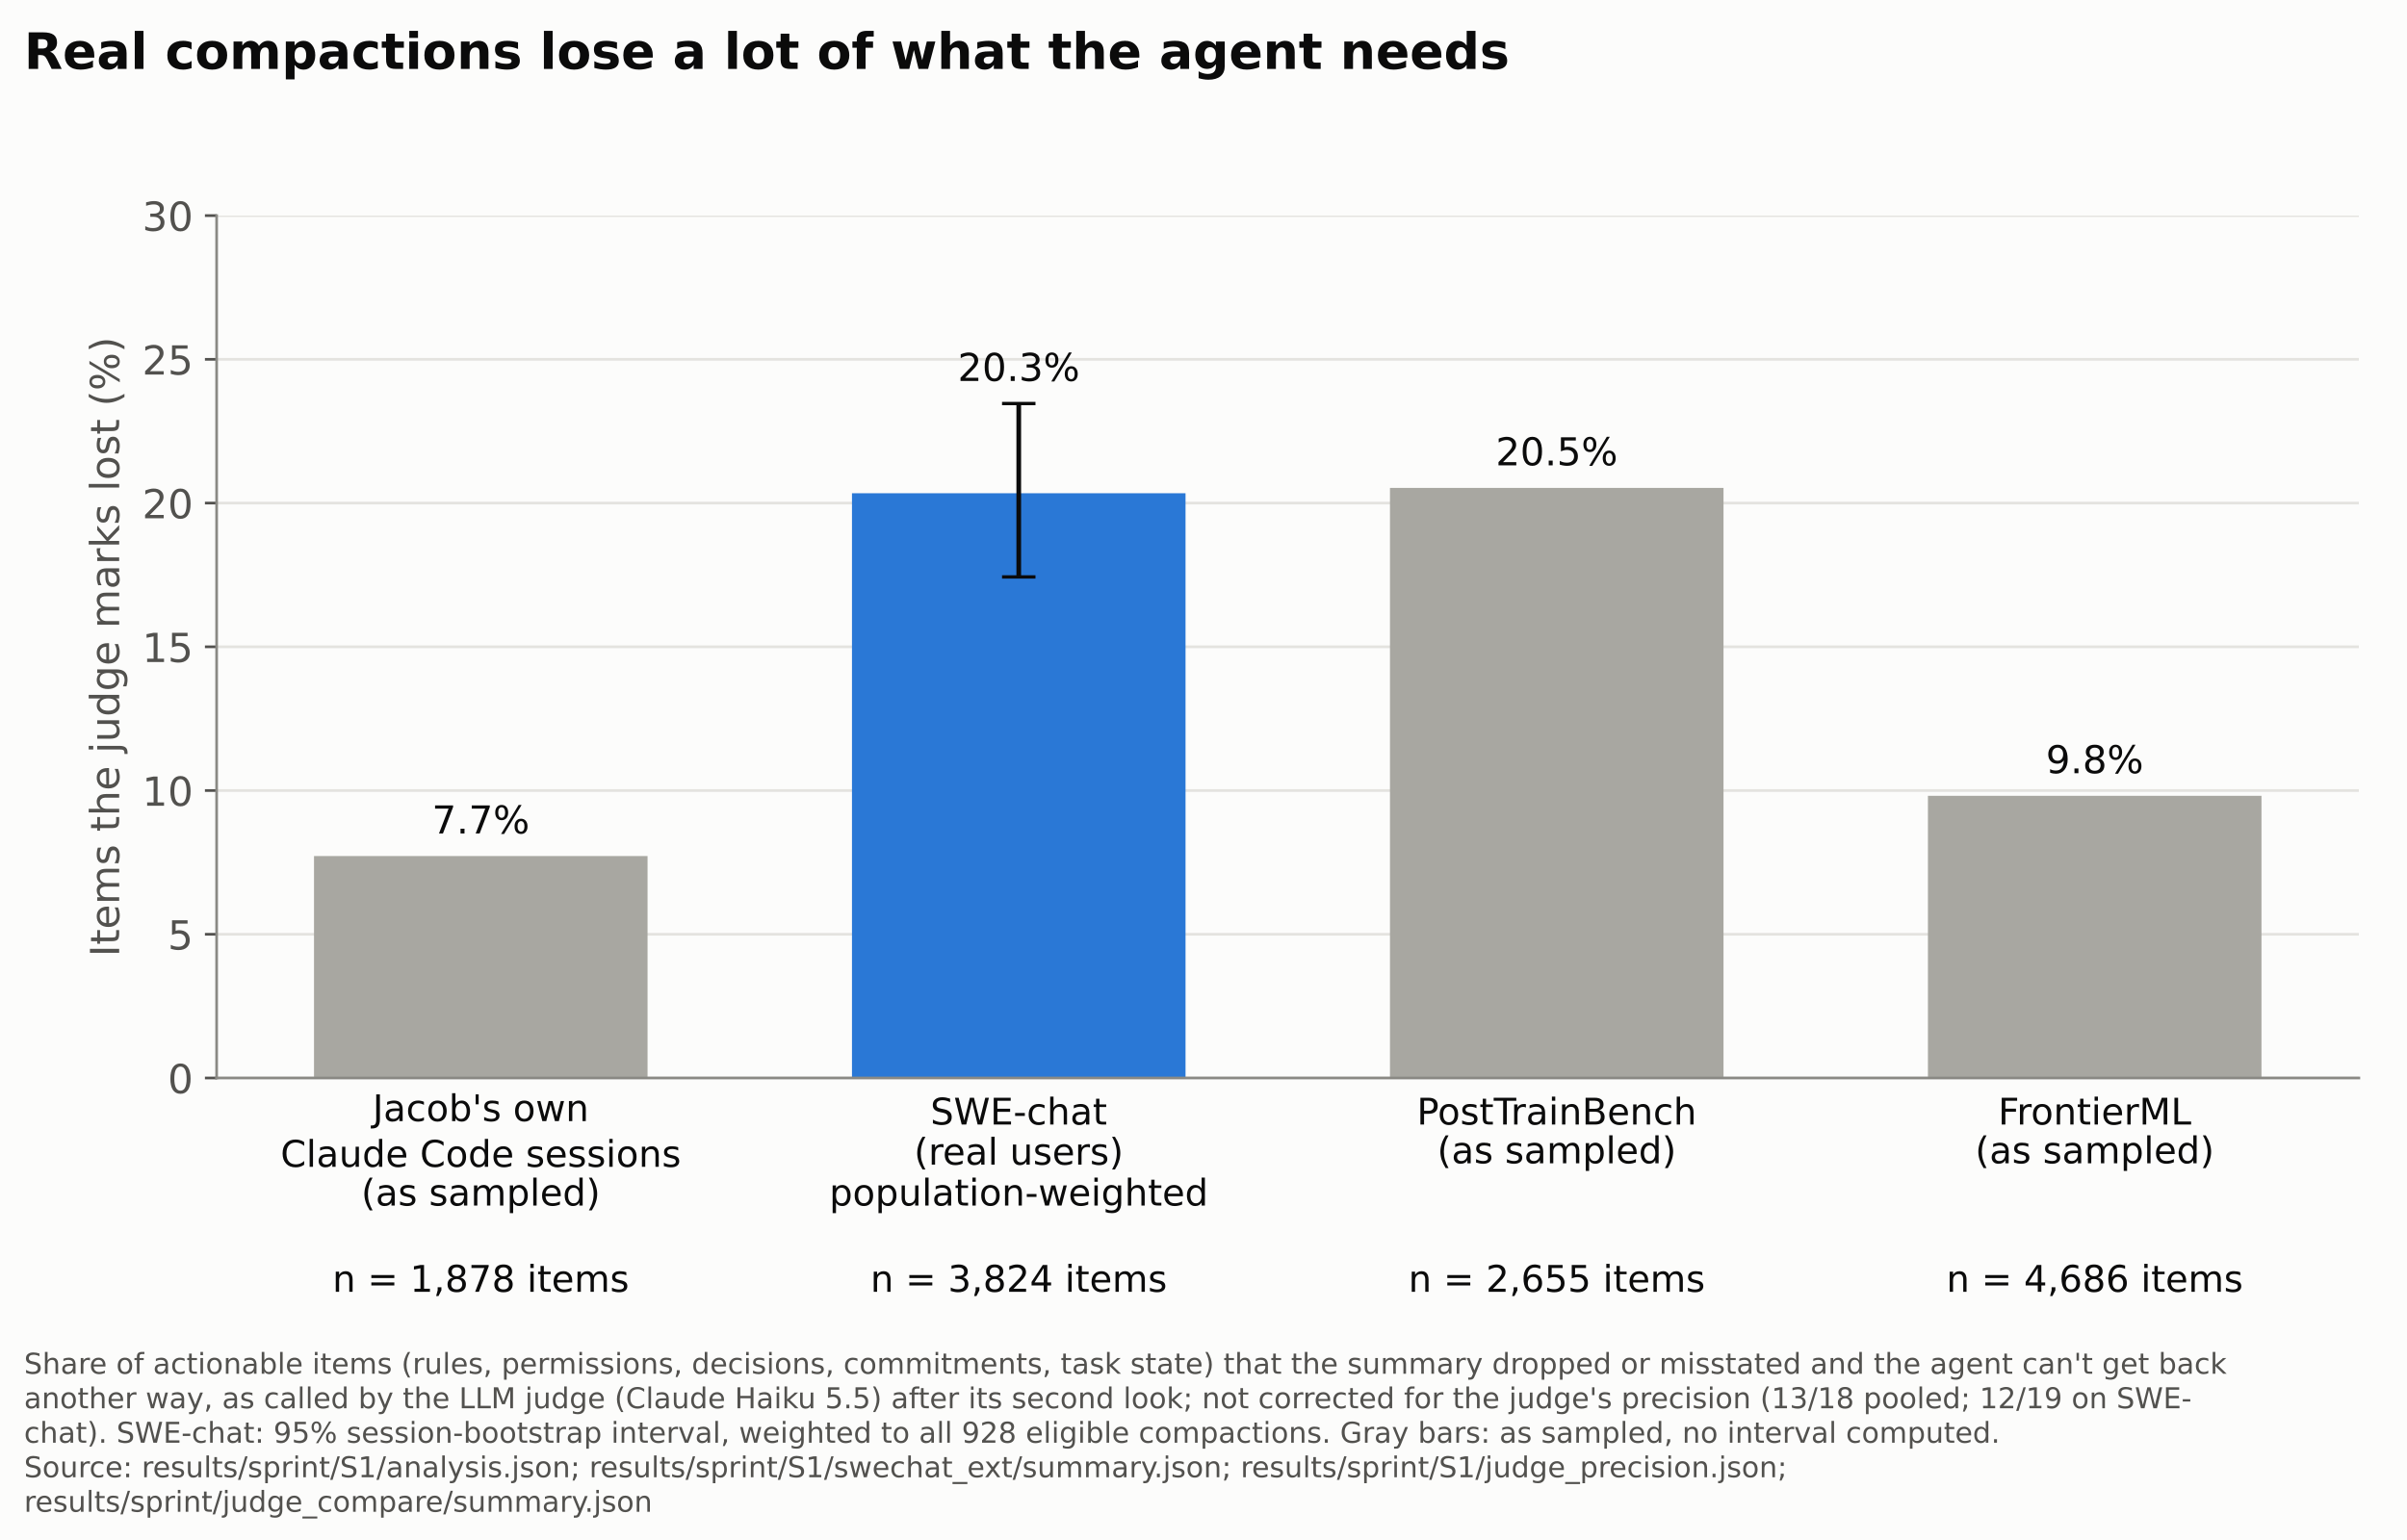
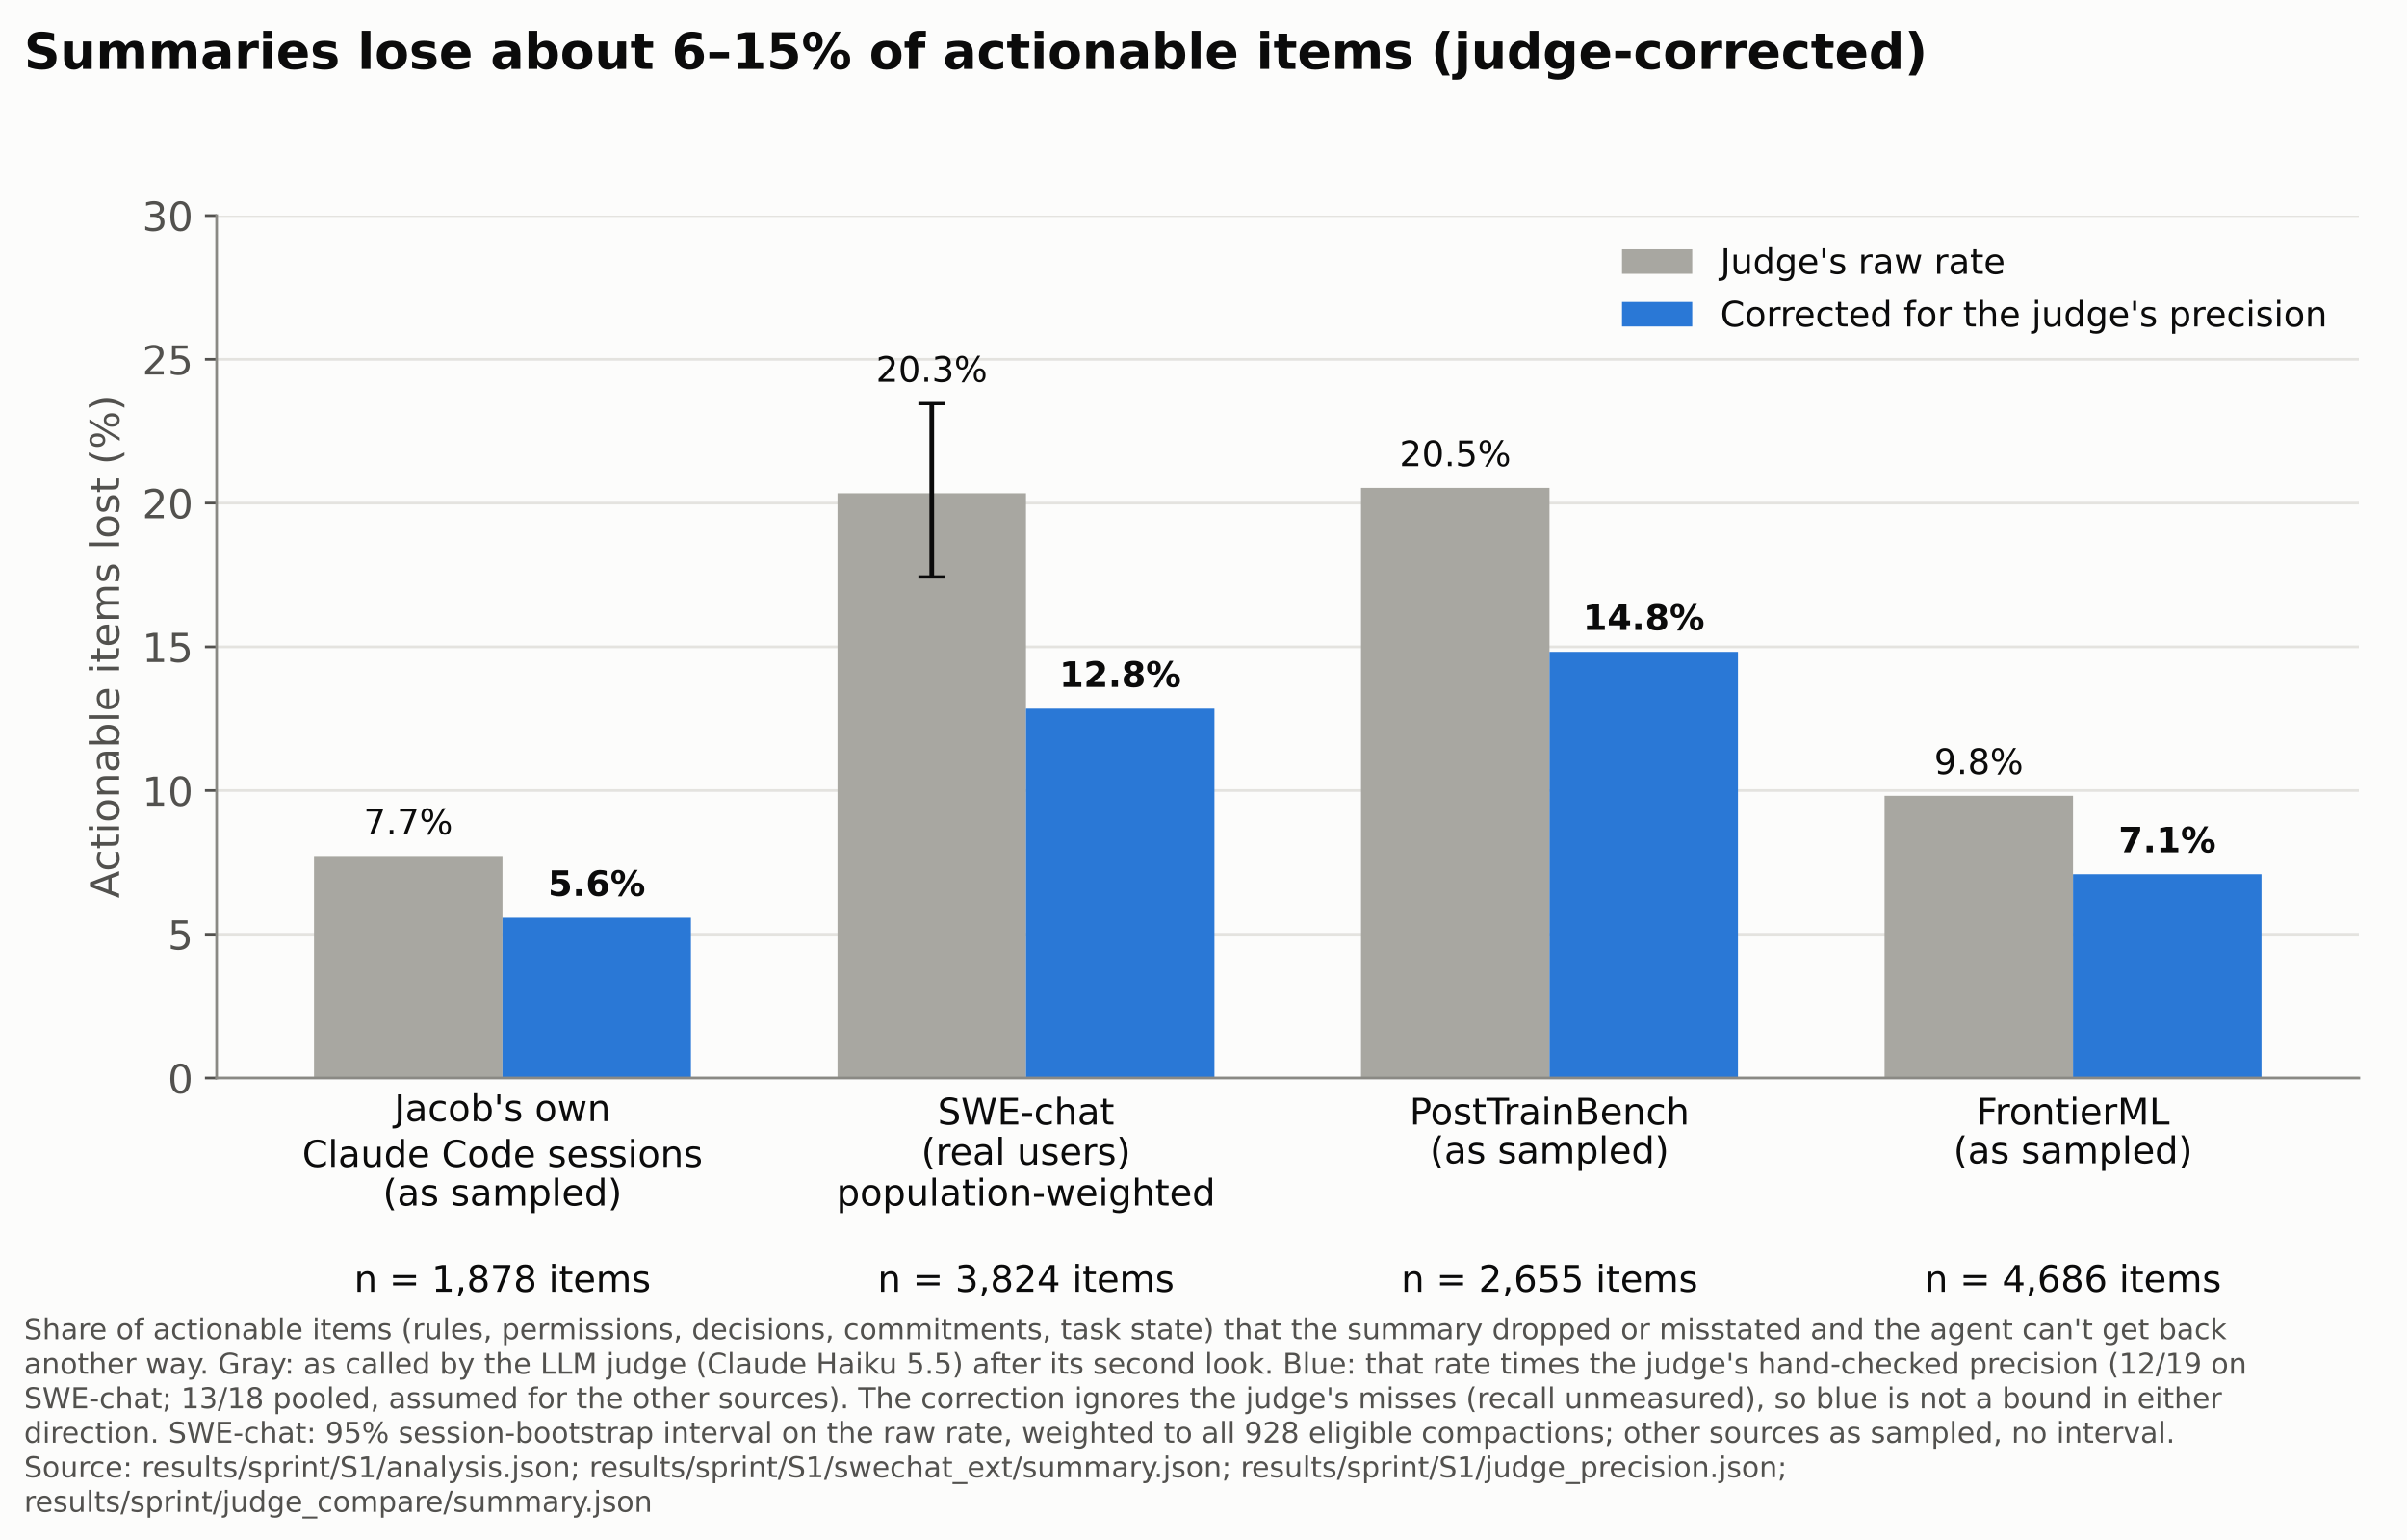
<svg xmlns="http://www.w3.org/2000/svg" xmlns:xlink="http://www.w3.org/1999/xlink" width="720pt" height="460.8pt" viewBox="0 0 720 460.8" version="1.1">
  <defs>
    <style type="text/css">*{stroke-linejoin: round; stroke-linecap: butt}</style>
  </defs>
  <g id="figure_1">
    <g id="patch_1">
      <path d="M 0 460.8  L 720 460.8  L 720 0  L 0 0  z " style="fill: #fcfcfb" />
    </g>
    <g id="axes_1">
      <g id="patch_2">
        <path d="M 64.8 322.56  L 705.6 322.56  L 705.6 64.512  L 64.8 64.512  z " style="fill: #fcfcfb" />
      </g>
      <g id="matplotlib.axis_1">
        <g id="xtick_1">
          <g id="line2d_1" />
          <g id="text_1">
-             <text style="font-size: 11px; font-family: 'DejaVu Sans', 'Bitstream Vera Sans', 'Computer Modern Sans Serif', 'Lucida Grande', 'Verdana', 'Geneva', 'Lucid', 'Arial', 'Helvetica', 'Avant Garde', sans-serif; fill: #0b0b0b" transform="translate(111.466 335.4633)">Jacob's own</text>
-             <text style="font-size: 11px; font-family: 'DejaVu Sans', 'Bitstream Vera Sans', 'Computer Modern Sans Serif', 'Lucida Grande', 'Verdana', 'Geneva', 'Lucid', 'Arial', 'Helvetica', 'Avant Garde', sans-serif; fill: #0b0b0b" transform="translate(83.91189 349.1359)">Claude Code sessions</text>
-             <text style="font-size: 11px; font-family: 'DejaVu Sans', 'Bitstream Vera Sans', 'Computer Modern Sans Serif', 'Lucida Grande', 'Verdana', 'Geneva', 'Lucid', 'Arial', 'Helvetica', 'Avant Garde', sans-serif; fill: #0b0b0b" transform="translate(108.05 360.7203)">(as sampled)</text>
-             <text style="font-size: 11px; font-family: 'DejaVu Sans', 'Bitstream Vera Sans', 'Computer Modern Sans Serif', 'Lucida Grande', 'Verdana', 'Geneva', 'Lucid', 'Arial', 'Helvetica', 'Avant Garde', sans-serif; fill: #0b0b0b" transform="translate(143.8138 370.335)" />
-             <text style="font-size: 11px; font-family: 'DejaVu Sans', 'Bitstream Vera Sans', 'Computer Modern Sans Serif', 'Lucida Grande', 'Verdana', 'Geneva', 'Lucid', 'Arial', 'Helvetica', 'Avant Garde', sans-serif; fill: #0b0b0b" transform="translate(99.43907 386.5248)">n = 1,878 items</text>
+             <text style="font-size: 11px; font-family: 'DejaVu Sans', 'Bitstream Vera Sans', 'Computer Modern Sans Serif', 'Lucida Grande', 'Verdana', 'Geneva', 'Lucid', 'Arial', 'Helvetica', 'Avant Garde', sans-serif; fill: #0b0b0b" transform="translate(117.9549 335.4633)">Jacob's own</text>
+             <text style="font-size: 11px; font-family: 'DejaVu Sans', 'Bitstream Vera Sans', 'Computer Modern Sans Serif', 'Lucida Grande', 'Verdana', 'Geneva', 'Lucid', 'Arial', 'Helvetica', 'Avant Garde', sans-serif; fill: #0b0b0b" transform="translate(90.40076 349.1359)">Claude Code sessions</text>
+             <text style="font-size: 11px; font-family: 'DejaVu Sans', 'Bitstream Vera Sans', 'Computer Modern Sans Serif', 'Lucida Grande', 'Verdana', 'Geneva', 'Lucid', 'Arial', 'Helvetica', 'Avant Garde', sans-serif; fill: #0b0b0b" transform="translate(114.5389 360.7203)">(as sampled)</text>
+             <text style="font-size: 11px; font-family: 'DejaVu Sans', 'Bitstream Vera Sans', 'Computer Modern Sans Serif', 'Lucida Grande', 'Verdana', 'Geneva', 'Lucid', 'Arial', 'Helvetica', 'Avant Garde', sans-serif; fill: #0b0b0b" transform="translate(150.3026 370.335)" />
+             <text style="font-size: 11px; font-family: 'DejaVu Sans', 'Bitstream Vera Sans', 'Computer Modern Sans Serif', 'Lucida Grande', 'Verdana', 'Geneva', 'Lucid', 'Arial', 'Helvetica', 'Avant Garde', sans-serif; fill: #0b0b0b" transform="translate(105.928 386.5248)">n = 1,878 items</text>
          </g>
        </g>
        <g id="xtick_2">
          <g id="line2d_2" />
          <g id="text_2">
-             <text style="font-size: 11px; font-family: 'DejaVu Sans', 'Bitstream Vera Sans', 'Computer Modern Sans Serif', 'Lucida Grande', 'Verdana', 'Geneva', 'Lucid', 'Arial', 'Helvetica', 'Avant Garde', sans-serif; fill: #0b0b0b" transform="translate(278.3121 336.4859)">SWE-chat</text>
-             <text style="font-size: 11px; font-family: 'DejaVu Sans', 'Bitstream Vera Sans', 'Computer Modern Sans Serif', 'Lucida Grande', 'Verdana', 'Geneva', 'Lucid', 'Arial', 'Helvetica', 'Avant Garde', sans-serif; fill: #0b0b0b" transform="translate(273.4146 348.4888)">(real users)</text>
-             <text style="font-size: 11px; font-family: 'DejaVu Sans', 'Bitstream Vera Sans', 'Computer Modern Sans Serif', 'Lucida Grande', 'Verdana', 'Geneva', 'Lucid', 'Arial', 'Helvetica', 'Avant Garde', sans-serif; fill: #0b0b0b" transform="translate(248.0664 360.7203)">population-weighted</text>
-             <text style="font-size: 11px; font-family: 'DejaVu Sans', 'Bitstream Vera Sans', 'Computer Modern Sans Serif', 'Lucida Grande', 'Verdana', 'Geneva', 'Lucid', 'Arial', 'Helvetica', 'Avant Garde', sans-serif; fill: #0b0b0b" transform="translate(304.7379 370.335)" />
-             <text style="font-size: 11px; font-family: 'DejaVu Sans', 'Bitstream Vera Sans', 'Computer Modern Sans Serif', 'Lucida Grande', 'Verdana', 'Geneva', 'Lucid', 'Arial', 'Helvetica', 'Avant Garde', sans-serif; fill: #0b0b0b" transform="translate(260.3632 386.5248)">n = 3,824 items</text>
+             <text style="font-size: 11px; font-family: 'DejaVu Sans', 'Bitstream Vera Sans', 'Computer Modern Sans Serif', 'Lucida Grande', 'Verdana', 'Geneva', 'Lucid', 'Arial', 'Helvetica', 'Avant Garde', sans-serif; fill: #0b0b0b" transform="translate(280.4751 336.4859)">SWE-chat</text>
+             <text style="font-size: 11px; font-family: 'DejaVu Sans', 'Bitstream Vera Sans', 'Computer Modern Sans Serif', 'Lucida Grande', 'Verdana', 'Geneva', 'Lucid', 'Arial', 'Helvetica', 'Avant Garde', sans-serif; fill: #0b0b0b" transform="translate(275.5775 348.4888)">(real users)</text>
+             <text style="font-size: 11px; font-family: 'DejaVu Sans', 'Bitstream Vera Sans', 'Computer Modern Sans Serif', 'Lucida Grande', 'Verdana', 'Geneva', 'Lucid', 'Arial', 'Helvetica', 'Avant Garde', sans-serif; fill: #0b0b0b" transform="translate(250.2294 360.7203)">population-weighted</text>
+             <text style="font-size: 11px; font-family: 'DejaVu Sans', 'Bitstream Vera Sans', 'Computer Modern Sans Serif', 'Lucida Grande', 'Verdana', 'Geneva', 'Lucid', 'Arial', 'Helvetica', 'Avant Garde', sans-serif; fill: #0b0b0b" transform="translate(306.9009 370.335)" />
+             <text style="font-size: 11px; font-family: 'DejaVu Sans', 'Bitstream Vera Sans', 'Computer Modern Sans Serif', 'Lucida Grande', 'Verdana', 'Geneva', 'Lucid', 'Arial', 'Helvetica', 'Avant Garde', sans-serif; fill: #0b0b0b" transform="translate(262.5262 386.5248)">n = 3,824 items</text>
          </g>
        </g>
        <g id="xtick_3">
          <g id="line2d_3" />
          <g id="text_3">
-             <text style="font-size: 11px; font-family: 'DejaVu Sans', 'Bitstream Vera Sans', 'Computer Modern Sans Serif', 'Lucida Grande', 'Verdana', 'Geneva', 'Lucid', 'Arial', 'Helvetica', 'Avant Garde', sans-serif; fill: #0b0b0b" transform="translate(423.8062 336.4859)">PostTrainBench</text>
-             <text style="font-size: 11px; font-family: 'DejaVu Sans', 'Bitstream Vera Sans', 'Computer Modern Sans Serif', 'Lucida Grande', 'Verdana', 'Geneva', 'Lucid', 'Arial', 'Helvetica', 'Avant Garde', sans-serif; fill: #0b0b0b" transform="translate(429.8983 348.0703)">(as sampled)</text>
-             <text style="font-size: 11px; font-family: 'DejaVu Sans', 'Bitstream Vera Sans', 'Computer Modern Sans Serif', 'Lucida Grande', 'Verdana', 'Geneva', 'Lucid', 'Arial', 'Helvetica', 'Avant Garde', sans-serif; fill: #0b0b0b" transform="translate(465.6621 357.685)" />
-             <text style="font-size: 11px; font-family: 'DejaVu Sans', 'Bitstream Vera Sans', 'Computer Modern Sans Serif', 'Lucida Grande', 'Verdana', 'Geneva', 'Lucid', 'Arial', 'Helvetica', 'Avant Garde', sans-serif; fill: #0b0b0b" transform="translate(465.6621 370.335)" />
-             <text style="font-size: 11px; font-family: 'DejaVu Sans', 'Bitstream Vera Sans', 'Computer Modern Sans Serif', 'Lucida Grande', 'Verdana', 'Geneva', 'Lucid', 'Arial', 'Helvetica', 'Avant Garde', sans-serif; fill: #0b0b0b" transform="translate(421.2874 386.5248)">n = 2,655 items</text>
+             <text style="font-size: 11px; font-family: 'DejaVu Sans', 'Bitstream Vera Sans', 'Computer Modern Sans Serif', 'Lucida Grande', 'Verdana', 'Geneva', 'Lucid', 'Arial', 'Helvetica', 'Avant Garde', sans-serif; fill: #0b0b0b" transform="translate(421.6433 336.4859)">PostTrainBench</text>
+             <text style="font-size: 11px; font-family: 'DejaVu Sans', 'Bitstream Vera Sans', 'Computer Modern Sans Serif', 'Lucida Grande', 'Verdana', 'Geneva', 'Lucid', 'Arial', 'Helvetica', 'Avant Garde', sans-serif; fill: #0b0b0b" transform="translate(427.7354 348.0703)">(as sampled)</text>
+             <text style="font-size: 11px; font-family: 'DejaVu Sans', 'Bitstream Vera Sans', 'Computer Modern Sans Serif', 'Lucida Grande', 'Verdana', 'Geneva', 'Lucid', 'Arial', 'Helvetica', 'Avant Garde', sans-serif; fill: #0b0b0b" transform="translate(463.4991 357.685)" />
+             <text style="font-size: 11px; font-family: 'DejaVu Sans', 'Bitstream Vera Sans', 'Computer Modern Sans Serif', 'Lucida Grande', 'Verdana', 'Geneva', 'Lucid', 'Arial', 'Helvetica', 'Avant Garde', sans-serif; fill: #0b0b0b" transform="translate(463.4991 370.335)" />
+             <text style="font-size: 11px; font-family: 'DejaVu Sans', 'Bitstream Vera Sans', 'Computer Modern Sans Serif', 'Lucida Grande', 'Verdana', 'Geneva', 'Lucid', 'Arial', 'Helvetica', 'Avant Garde', sans-serif; fill: #0b0b0b" transform="translate(419.1244 386.5248)">n = 2,655 items</text>
          </g>
        </g>
        <g id="xtick_4">
          <g id="line2d_4" />
          <g id="text_4">
-             <text style="font-size: 11px; font-family: 'DejaVu Sans', 'Bitstream Vera Sans', 'Computer Modern Sans Serif', 'Lucida Grande', 'Verdana', 'Geneva', 'Lucid', 'Arial', 'Helvetica', 'Avant Garde', sans-serif; fill: #0b0b0b" transform="translate(597.6932 336.4859)">FrontierML</text>
-             <text style="font-size: 11px; font-family: 'DejaVu Sans', 'Bitstream Vera Sans', 'Computer Modern Sans Serif', 'Lucida Grande', 'Verdana', 'Geneva', 'Lucid', 'Arial', 'Helvetica', 'Avant Garde', sans-serif; fill: #0b0b0b" transform="translate(590.8225 348.0703)">(as sampled)</text>
-             <text style="font-size: 11px; font-family: 'DejaVu Sans', 'Bitstream Vera Sans', 'Computer Modern Sans Serif', 'Lucida Grande', 'Verdana', 'Geneva', 'Lucid', 'Arial', 'Helvetica', 'Avant Garde', sans-serif; fill: #0b0b0b" transform="translate(626.5862 357.685)" />
-             <text style="font-size: 11px; font-family: 'DejaVu Sans', 'Bitstream Vera Sans', 'Computer Modern Sans Serif', 'Lucida Grande', 'Verdana', 'Geneva', 'Lucid', 'Arial', 'Helvetica', 'Avant Garde', sans-serif; fill: #0b0b0b" transform="translate(626.5862 370.335)" />
-             <text style="font-size: 11px; font-family: 'DejaVu Sans', 'Bitstream Vera Sans', 'Computer Modern Sans Serif', 'Lucida Grande', 'Verdana', 'Geneva', 'Lucid', 'Arial', 'Helvetica', 'Avant Garde', sans-serif; fill: #0b0b0b" transform="translate(582.2116 386.5248)">n = 4,686 items</text>
+             <text style="font-size: 11px; font-family: 'DejaVu Sans', 'Bitstream Vera Sans', 'Computer Modern Sans Serif', 'Lucida Grande', 'Verdana', 'Geneva', 'Lucid', 'Arial', 'Helvetica', 'Avant Garde', sans-serif; fill: #0b0b0b" transform="translate(591.2043 336.4859)">FrontierML</text>
+             <text style="font-size: 11px; font-family: 'DejaVu Sans', 'Bitstream Vera Sans', 'Computer Modern Sans Serif', 'Lucida Grande', 'Verdana', 'Geneva', 'Lucid', 'Arial', 'Helvetica', 'Avant Garde', sans-serif; fill: #0b0b0b" transform="translate(584.3336 348.0703)">(as sampled)</text>
+             <text style="font-size: 11px; font-family: 'DejaVu Sans', 'Bitstream Vera Sans', 'Computer Modern Sans Serif', 'Lucida Grande', 'Verdana', 'Geneva', 'Lucid', 'Arial', 'Helvetica', 'Avant Garde', sans-serif; fill: #0b0b0b" transform="translate(620.0974 357.685)" />
+             <text style="font-size: 11px; font-family: 'DejaVu Sans', 'Bitstream Vera Sans', 'Computer Modern Sans Serif', 'Lucida Grande', 'Verdana', 'Geneva', 'Lucid', 'Arial', 'Helvetica', 'Avant Garde', sans-serif; fill: #0b0b0b" transform="translate(620.0974 370.335)" />
+             <text style="font-size: 11px; font-family: 'DejaVu Sans', 'Bitstream Vera Sans', 'Computer Modern Sans Serif', 'Lucida Grande', 'Verdana', 'Geneva', 'Lucid', 'Arial', 'Helvetica', 'Avant Garde', sans-serif; fill: #0b0b0b" transform="translate(575.7227 386.5248)">n = 4,686 items</text>
          </g>
        </g>
      </g>
      <g id="matplotlib.axis_2">
        <g id="ytick_1">
          <g id="line2d_5">
-             <path d="M 64.8 322.56  L 705.6 322.56  " clip-path="url(#p34583e8a12)" style="fill: none; stroke: #e4e3df; stroke-width: 0.8; stroke-linecap: square" />
+             <path d="M 64.8 322.56  L 705.6 322.56  " clip-path="url(#p827e1a7ca6)" style="fill: none; stroke: #e4e3df; stroke-width: 0.8; stroke-linecap: square" />
          </g>
          <g id="line2d_6">
            <defs>
-               <path id="med713ee5ed" d="M 0 0  L -3.5 0  " style="stroke: #52514e; stroke-width: 0.8" />
+               <path id="mdabb76904d" d="M 0 0  L -3.5 0  " style="stroke: #52514e; stroke-width: 0.8" />
            </defs>
            <g>
-               <use xlink:href="#med713ee5ed" x="64.8" y="322.56" style="fill: #52514e; stroke: #52514e; stroke-width: 0.8" />
+               <use xlink:href="#mdabb76904d" x="64.8" y="322.56" style="fill: #52514e; stroke: #52514e; stroke-width: 0.8" />
            </g>
          </g>
          <g id="text_5">
            <text style="font-size: 12px; font-family: 'DejaVu Sans', 'Bitstream Vera Sans', 'Computer Modern Sans Serif', 'Lucida Grande', 'Verdana', 'Geneva', 'Lucid', 'Arial', 'Helvetica', 'Avant Garde', sans-serif; text-anchor: end; fill: #52514e" x="57.8" y="327.119" transform="rotate(-0 57.8 327.1186)">0</text>
          </g>
        </g>
        <g id="ytick_2">
          <g id="line2d_7">
-             <path d="M 64.8 279.552  L 705.6 279.552  " clip-path="url(#p34583e8a12)" style="fill: none; stroke: #e4e3df; stroke-width: 0.8; stroke-linecap: square" />
+             <path d="M 64.8 279.552  L 705.6 279.552  " clip-path="url(#p827e1a7ca6)" style="fill: none; stroke: #e4e3df; stroke-width: 0.8; stroke-linecap: square" />
          </g>
          <g id="line2d_8">
            <g>
-               <use xlink:href="#med713ee5ed" x="64.8" y="279.552" style="fill: #52514e; stroke: #52514e; stroke-width: 0.8" />
+               <use xlink:href="#mdabb76904d" x="64.8" y="279.552" style="fill: #52514e; stroke: #52514e; stroke-width: 0.8" />
            </g>
          </g>
          <g id="text_6">
            <text style="font-size: 12px; font-family: 'DejaVu Sans', 'Bitstream Vera Sans', 'Computer Modern Sans Serif', 'Lucida Grande', 'Verdana', 'Geneva', 'Lucid', 'Arial', 'Helvetica', 'Avant Garde', sans-serif; text-anchor: end; fill: #52514e" x="57.8" y="284.111" transform="rotate(-0 57.8 284.1106)">5</text>
          </g>
        </g>
        <g id="ytick_3">
          <g id="line2d_9">
-             <path d="M 64.8 236.544  L 705.6 236.544  " clip-path="url(#p34583e8a12)" style="fill: none; stroke: #e4e3df; stroke-width: 0.8; stroke-linecap: square" />
+             <path d="M 64.8 236.544  L 705.6 236.544  " clip-path="url(#p827e1a7ca6)" style="fill: none; stroke: #e4e3df; stroke-width: 0.8; stroke-linecap: square" />
          </g>
          <g id="line2d_10">
            <g>
-               <use xlink:href="#med713ee5ed" x="64.8" y="236.544" style="fill: #52514e; stroke: #52514e; stroke-width: 0.8" />
+               <use xlink:href="#mdabb76904d" x="64.8" y="236.544" style="fill: #52514e; stroke: #52514e; stroke-width: 0.8" />
            </g>
          </g>
          <g id="text_7">
            <text style="font-size: 12px; font-family: 'DejaVu Sans', 'Bitstream Vera Sans', 'Computer Modern Sans Serif', 'Lucida Grande', 'Verdana', 'Geneva', 'Lucid', 'Arial', 'Helvetica', 'Avant Garde', sans-serif; text-anchor: end; fill: #52514e" x="57.8" y="241.103" transform="rotate(-0 57.8 241.1026)">10</text>
          </g>
        </g>
        <g id="ytick_4">
          <g id="line2d_11">
-             <path d="M 64.8 193.536  L 705.6 193.536  " clip-path="url(#p34583e8a12)" style="fill: none; stroke: #e4e3df; stroke-width: 0.8; stroke-linecap: square" />
+             <path d="M 64.8 193.536  L 705.6 193.536  " clip-path="url(#p827e1a7ca6)" style="fill: none; stroke: #e4e3df; stroke-width: 0.8; stroke-linecap: square" />
          </g>
          <g id="line2d_12">
            <g>
-               <use xlink:href="#med713ee5ed" x="64.8" y="193.536" style="fill: #52514e; stroke: #52514e; stroke-width: 0.8" />
+               <use xlink:href="#mdabb76904d" x="64.8" y="193.536" style="fill: #52514e; stroke: #52514e; stroke-width: 0.8" />
            </g>
          </g>
          <g id="text_8">
            <text style="font-size: 12px; font-family: 'DejaVu Sans', 'Bitstream Vera Sans', 'Computer Modern Sans Serif', 'Lucida Grande', 'Verdana', 'Geneva', 'Lucid', 'Arial', 'Helvetica', 'Avant Garde', sans-serif; text-anchor: end; fill: #52514e" x="57.8" y="198.095" transform="rotate(-0 57.8 198.0946)">15</text>
          </g>
        </g>
        <g id="ytick_5">
          <g id="line2d_13">
-             <path d="M 64.8 150.528  L 705.6 150.528  " clip-path="url(#p34583e8a12)" style="fill: none; stroke: #e4e3df; stroke-width: 0.8; stroke-linecap: square" />
+             <path d="M 64.8 150.528  L 705.6 150.528  " clip-path="url(#p827e1a7ca6)" style="fill: none; stroke: #e4e3df; stroke-width: 0.8; stroke-linecap: square" />
          </g>
          <g id="line2d_14">
            <g>
-               <use xlink:href="#med713ee5ed" x="64.8" y="150.528" style="fill: #52514e; stroke: #52514e; stroke-width: 0.8" />
+               <use xlink:href="#mdabb76904d" x="64.8" y="150.528" style="fill: #52514e; stroke: #52514e; stroke-width: 0.8" />
            </g>
          </g>
          <g id="text_9">
            <text style="font-size: 12px; font-family: 'DejaVu Sans', 'Bitstream Vera Sans', 'Computer Modern Sans Serif', 'Lucida Grande', 'Verdana', 'Geneva', 'Lucid', 'Arial', 'Helvetica', 'Avant Garde', sans-serif; text-anchor: end; fill: #52514e" x="57.8" y="155.087" transform="rotate(-0 57.8 155.0866)">20</text>
          </g>
        </g>
        <g id="ytick_6">
          <g id="line2d_15">
-             <path d="M 64.8 107.52  L 705.6 107.52  " clip-path="url(#p34583e8a12)" style="fill: none; stroke: #e4e3df; stroke-width: 0.8; stroke-linecap: square" />
+             <path d="M 64.8 107.52  L 705.6 107.52  " clip-path="url(#p827e1a7ca6)" style="fill: none; stroke: #e4e3df; stroke-width: 0.8; stroke-linecap: square" />
          </g>
          <g id="line2d_16">
            <g>
-               <use xlink:href="#med713ee5ed" x="64.8" y="107.52" style="fill: #52514e; stroke: #52514e; stroke-width: 0.8" />
+               <use xlink:href="#mdabb76904d" x="64.8" y="107.52" style="fill: #52514e; stroke: #52514e; stroke-width: 0.8" />
            </g>
          </g>
          <g id="text_10">
            <text style="font-size: 12px; font-family: 'DejaVu Sans', 'Bitstream Vera Sans', 'Computer Modern Sans Serif', 'Lucida Grande', 'Verdana', 'Geneva', 'Lucid', 'Arial', 'Helvetica', 'Avant Garde', sans-serif; text-anchor: end; fill: #52514e" x="57.8" y="112.079" transform="rotate(-0 57.8 112.0786)">25</text>
          </g>
        </g>
        <g id="ytick_7">
          <g id="line2d_17">
-             <path d="M 64.8 64.512  L 705.6 64.512  " clip-path="url(#p34583e8a12)" style="fill: none; stroke: #e4e3df; stroke-width: 0.8; stroke-linecap: square" />
+             <path d="M 64.8 64.512  L 705.6 64.512  " clip-path="url(#p827e1a7ca6)" style="fill: none; stroke: #e4e3df; stroke-width: 0.8; stroke-linecap: square" />
          </g>
          <g id="line2d_18">
            <g>
-               <use xlink:href="#med713ee5ed" x="64.8" y="64.512" style="fill: #52514e; stroke: #52514e; stroke-width: 0.8" />
+               <use xlink:href="#mdabb76904d" x="64.8" y="64.512" style="fill: #52514e; stroke: #52514e; stroke-width: 0.8" />
            </g>
          </g>
          <g id="text_11">
            <text style="font-size: 12px; font-family: 'DejaVu Sans', 'Bitstream Vera Sans', 'Computer Modern Sans Serif', 'Lucida Grande', 'Verdana', 'Geneva', 'Lucid', 'Arial', 'Helvetica', 'Avant Garde', sans-serif; text-anchor: end; fill: #52514e" x="57.8" y="69.071" transform="rotate(-0 57.8 69.07059)">30</text>
          </g>
        </g>
        <g id="text_12">
-           <text style="font-size: 12px; font-family: 'DejaVu Sans', 'Bitstream Vera Sans', 'Computer Modern Sans Serif', 'Lucida Grande', 'Verdana', 'Geneva', 'Lucid', 'Arial', 'Helvetica', 'Avant Garde', sans-serif; text-anchor: middle; fill: #52514e" x="35.647" y="193.536" transform="rotate(-90 35.64719 193.536)">Items the judge marks lost (%)</text>
+           <text style="font-size: 12px; font-family: 'DejaVu Sans', 'Bitstream Vera Sans', 'Computer Modern Sans Serif', 'Lucida Grande', 'Verdana', 'Geneva', 'Lucid', 'Arial', 'Helvetica', 'Avant Garde', sans-serif; text-anchor: middle; fill: #52514e" x="35.647" y="193.536" transform="rotate(-90 35.64719 193.536)">Actionable items lost (%)</text>
        </g>
      </g>
      <g id="patch_3">
-         <path d="M 93.927 322.56  L 193.7 322.56  L 193.7 256.147  L 93.927 256.147  z " clip-path="url(#p34583e8a12)" style="fill: #a8a7a1" />
+         <path d="M 93.927 322.56  L 150.303 322.56  L 150.303 256.147  L 93.927 256.147  z " clip-path="url(#p827e1a7ca6)" style="fill: #a8a7a1" />
      </g>
      <g id="patch_4">
-         <path d="M 254.851 322.56  L 354.624 322.56  L 354.624 147.59  L 254.851 147.59  z " clip-path="url(#p34583e8a12)" style="fill: #2a78d6" />
+         <path d="M 250.526 322.56  L 306.901 322.56  L 306.901 147.59  L 250.526 147.59  z " clip-path="url(#p827e1a7ca6)" style="fill: #a8a7a1" />
      </g>
      <g id="patch_5">
-         <path d="M 415.776 322.56  L 515.549 322.56  L 515.549 145.992  L 415.776 145.992  z " clip-path="url(#p34583e8a12)" style="fill: #a8a7a1" />
+         <path d="M 407.124 322.56  L 463.499 322.56  L 463.499 145.992  L 407.124 145.992  z " clip-path="url(#p827e1a7ca6)" style="fill: #a8a7a1" />
      </g>
      <g id="patch_6">
-         <path d="M 576.7 322.56  L 676.473 322.56  L 676.473 238.123  L 576.7 238.123  z " clip-path="url(#p34583e8a12)" style="fill: #a8a7a1" />
+         <path d="M 563.722 322.56  L 620.097 322.56  L 620.097 238.123  L 563.722 238.123  z " clip-path="url(#p827e1a7ca6)" style="fill: #a8a7a1" />
      </g>
      <g id="patch_7">
+         <path d="M 150.303 322.56  L 206.678 322.56  L 206.678 274.595  L 150.303 274.595  z " clip-path="url(#p827e1a7ca6)" style="fill: #2a78d6" />
+       </g>
+       <g id="patch_8">
+         <path d="M 306.901 322.56  L 363.276 322.56  L 363.276 212.052  L 306.901 212.052  z " clip-path="url(#p827e1a7ca6)" style="fill: #2a78d6" />
+       </g>
+       <g id="patch_9">
+         <path d="M 463.499 322.56  L 519.874 322.56  L 519.874 195.039  L 463.499 195.039  z " clip-path="url(#p827e1a7ca6)" style="fill: #2a78d6" />
+       </g>
+       <g id="patch_10">
+         <path d="M 620.097 322.56  L 676.473 322.56  L 676.473 261.577  L 620.097 261.577  z " clip-path="url(#p827e1a7ca6)" style="fill: #2a78d6" />
+       </g>
+       <g id="patch_11">
        <path d="M 64.8 322.56  L 64.8 64.512  " style="fill: none; stroke: #8a8984; stroke-width: 0.8; stroke-linejoin: miter; stroke-linecap: square" />
      </g>
-       <g id="patch_8">
+       <g id="patch_12">
        <path d="M 64.8 322.56  L 705.6 322.56  " style="fill: none; stroke: #8a8984; stroke-width: 0.8; stroke-linejoin: miter; stroke-linecap: square" />
      </g>
      <g id="text_13">
-         <text style="font-size: 11.5px; font-family: 'DejaVu Sans', 'Bitstream Vera Sans', 'Computer Modern Sans Serif', 'Lucida Grande', 'Verdana', 'Geneva', 'Lucid', 'Arial', 'Helvetica', 'Avant Garde', sans-serif; text-anchor: middle; fill: #0b0b0b" x="143.814" y="249.385" transform="rotate(-0 143.8138 249.3845)">7.7%</text>
+         <text style="font-size: 10.5px; font-family: 'DejaVu Sans', 'Bitstream Vera Sans', 'Computer Modern Sans Serif', 'Lucida Grande', 'Verdana', 'Geneva', 'Lucid', 'Arial', 'Helvetica', 'Avant Garde', sans-serif; text-anchor: middle; fill: #0b0b0b" x="122.115" y="249.625" transform="rotate(-0 122.115 249.6248)">7.7%</text>
+       </g>
+       <g id="text_14">
+         <text style="font-weight: 700; font-size: 10.5px; font-family: 'DejaVu Sans', 'Bitstream Vera Sans', 'Computer Modern Sans Serif', 'Lucida Grande', 'Verdana', 'Geneva', 'Lucid', 'Arial', 'Helvetica', 'Avant Garde', sans-serif; text-anchor: middle; fill: #0b0b0b" x="178.49" y="268.073" transform="rotate(-0 178.4903 268.0728)">5.6%</text>
      </g>
      <g id="LineCollection_1">
-         <path d="M 304.738 172.621  L 304.738 120.754  " clip-path="url(#p34583e8a12)" style="fill: none; stroke: #0b0b0b; stroke-width: 1.4" />
+         <path d="M 278.713 172.621  L 278.713 120.754  " clip-path="url(#p827e1a7ca6)" style="fill: none; stroke: #0b0b0b; stroke-width: 1.4" />
      </g>
      <g id="line2d_19">
        <defs>
-           <path id="m11dd9b5d56" d="M 5 0  L -5 -0  " style="stroke: #0b0b0b" />
+           <path id="mee414194bb" d="M 4 0  L -4 -0  " style="stroke: #0b0b0b" />
        </defs>
-         <g clip-path="url(#p34583e8a12)">
-           <use xlink:href="#m11dd9b5d56" x="304.738" y="172.621" style="fill: #1f77b4; stroke: #0b0b0b" />
+         <g clip-path="url(#p827e1a7ca6)">
+           <use xlink:href="#mee414194bb" x="278.713" y="172.621" style="fill: #1f77b4; stroke: #0b0b0b" />
        </g>
      </g>
      <g id="line2d_20">
-         <g clip-path="url(#p34583e8a12)">
-           <use xlink:href="#m11dd9b5d56" x="304.738" y="120.754" style="fill: #1f77b4; stroke: #0b0b0b" />
-         </g>
-       </g>
-       <g id="text_14">
-         <text style="font-size: 11.5px; font-family: 'DejaVu Sans', 'Bitstream Vera Sans', 'Computer Modern Sans Serif', 'Lucida Grande', 'Verdana', 'Geneva', 'Lucid', 'Arial', 'Helvetica', 'Avant Garde', sans-serif; text-anchor: middle; fill: #0b0b0b" x="304.738" y="113.991" transform="rotate(-0 304.7379 113.9913)">20.3%</text>
+         <g clip-path="url(#p827e1a7ca6)">
+           <use xlink:href="#mee414194bb" x="278.713" y="120.754" style="fill: #1f77b4; stroke: #0b0b0b" />
+         </g>
      </g>
      <g id="text_15">
-         <text style="font-size: 11.5px; font-family: 'DejaVu Sans', 'Bitstream Vera Sans', 'Computer Modern Sans Serif', 'Lucida Grande', 'Verdana', 'Geneva', 'Lucid', 'Arial', 'Helvetica', 'Avant Garde', sans-serif; text-anchor: middle; fill: #0b0b0b" x="465.662" y="139.23" transform="rotate(-0 465.6621 139.2296)">20.5%</text>
+         <text style="font-size: 10.5px; font-family: 'DejaVu Sans', 'Bitstream Vera Sans', 'Computer Modern Sans Serif', 'Lucida Grande', 'Verdana', 'Geneva', 'Lucid', 'Arial', 'Helvetica', 'Avant Garde', sans-serif; text-anchor: middle; fill: #0b0b0b" x="278.713" y="114.232" transform="rotate(-0 278.7132 114.2315)">20.3%</text>
      </g>
      <g id="text_16">
-         <text style="font-size: 11.5px; font-family: 'DejaVu Sans', 'Bitstream Vera Sans', 'Computer Modern Sans Serif', 'Lucida Grande', 'Verdana', 'Geneva', 'Lucid', 'Arial', 'Helvetica', 'Avant Garde', sans-serif; text-anchor: middle; fill: #0b0b0b" x="626.586" y="231.36" transform="rotate(-0 626.5862 231.3599)">9.8%</text>
-       </g>
-     </g>
-     <g id="text_17">
-       <text style="font-weight: 700; font-size: 15px; font-family: 'DejaVu Sans', 'Bitstream Vera Sans', 'Computer Modern Sans Serif', 'Lucida Grande', 'Verdana', 'Geneva', 'Lucid', 'Arial', 'Helvetica', 'Avant Garde', sans-serif; text-anchor: start; fill: #0b0b0b" x="7.2" y="20.614" transform="rotate(-0 7.2 20.61366)">Real compactions lose a lot of what the agent needs</text>
-     </g>
-     <g id="text_18">
-       <text style="font-size: 8.6px; font-family: 'DejaVu Sans', 'Bitstream Vera Sans', 'Computer Modern Sans Serif', 'Lucida Grande', 'Verdana', 'Geneva', 'Lucid', 'Arial', 'Helvetica', 'Avant Garde', sans-serif; fill: #52514e" transform="translate(7.2 411.0541)">Share of actionable items (rules, permissions, decisions, commitments, task state) that the summary dropped or misstated and the agent can't get back</text>
-       <text style="font-size: 8.6px; font-family: 'DejaVu Sans', 'Bitstream Vera Sans', 'Computer Modern Sans Serif', 'Lucida Grande', 'Verdana', 'Geneva', 'Lucid', 'Arial', 'Helvetica', 'Avant Garde', sans-serif; fill: #52514e" transform="translate(7.2 421.3765)">another way, as called by the LLM judge (Claude Haiku 5.5) after its second look; not corrected for the judge's precision (13/18 pooled; 12/19 on SWE-</text>
-       <text style="font-size: 8.6px; font-family: 'DejaVu Sans', 'Bitstream Vera Sans', 'Computer Modern Sans Serif', 'Lucida Grande', 'Verdana', 'Geneva', 'Lucid', 'Arial', 'Helvetica', 'Avant Garde', sans-serif; fill: #52514e" transform="translate(7.2 431.6988)">chat). SWE-chat: 95% session-bootstrap interval, weighted to all 928 eligible compactions. Gray bars: as sampled, no interval computed.</text>
+         <text style="font-weight: 700; font-size: 10.5px; font-family: 'DejaVu Sans', 'Bitstream Vera Sans', 'Computer Modern Sans Serif', 'Lucida Grande', 'Verdana', 'Geneva', 'Lucid', 'Arial', 'Helvetica', 'Avant Garde', sans-serif; text-anchor: middle; fill: #0b0b0b" x="335.089" y="205.53" transform="rotate(-0 335.0886 205.53)">12.8%</text>
+       </g>
+       <g id="text_17">
+         <text style="font-size: 10.5px; font-family: 'DejaVu Sans', 'Bitstream Vera Sans', 'Computer Modern Sans Serif', 'Lucida Grande', 'Verdana', 'Geneva', 'Lucid', 'Arial', 'Helvetica', 'Avant Garde', sans-serif; text-anchor: middle; fill: #0b0b0b" x="435.311" y="139.47" transform="rotate(-0 435.3114 139.4699)">20.5%</text>
+       </g>
+       <g id="text_18">
+         <text style="font-weight: 700; font-size: 10.5px; font-family: 'DejaVu Sans', 'Bitstream Vera Sans', 'Computer Modern Sans Serif', 'Lucida Grande', 'Verdana', 'Geneva', 'Lucid', 'Arial', 'Helvetica', 'Avant Garde', sans-serif; text-anchor: middle; fill: #0b0b0b" x="491.687" y="188.516" transform="rotate(-0 491.6868 188.5164)">14.8%</text>
+       </g>
+       <g id="text_19">
+         <text style="font-size: 10.5px; font-family: 'DejaVu Sans', 'Bitstream Vera Sans', 'Computer Modern Sans Serif', 'Lucida Grande', 'Verdana', 'Geneva', 'Lucid', 'Arial', 'Helvetica', 'Avant Garde', sans-serif; text-anchor: middle; fill: #0b0b0b" x="591.91" y="231.6" transform="rotate(-0 591.9097 231.6002)">9.8%</text>
+       </g>
+       <g id="text_20">
+         <text style="font-weight: 700; font-size: 10.5px; font-family: 'DejaVu Sans', 'Bitstream Vera Sans', 'Computer Modern Sans Serif', 'Lucida Grande', 'Verdana', 'Geneva', 'Lucid', 'Arial', 'Helvetica', 'Avant Garde', sans-serif; text-anchor: middle; fill: #0b0b0b" x="648.285" y="255.055" transform="rotate(-0 648.285 255.055)">7.1%</text>
+       </g>
+       <g id="legend_1">
+         <g id="patch_13">
+           <path d="M 485.194 81.94  L 506.194 81.94  L 506.194 74.59  L 485.194 74.59  z " style="fill: #a8a7a1" />
+         </g>
+         <g id="text_21">
+           <text style="font-size: 10.5px; font-family: 'DejaVu Sans', 'Bitstream Vera Sans', 'Computer Modern Sans Serif', 'Lucida Grande', 'Verdana', 'Geneva', 'Lucid', 'Arial', 'Helvetica', 'Avant Garde', sans-serif; text-anchor: start; fill: #0b0b0b" x="514.594" y="81.94" transform="rotate(-0 514.5935 81.94036)">Judge's raw rate</text>
+         </g>
+         <g id="patch_14">
+           <path d="M 485.194 97.691  L 506.194 97.691  L 506.194 90.341  L 485.194 90.341  z " style="fill: #2a78d6" />
+         </g>
+         <g id="text_22">
+           <text style="font-size: 10.5px; font-family: 'DejaVu Sans', 'Bitstream Vera Sans', 'Computer Modern Sans Serif', 'Lucida Grande', 'Verdana', 'Geneva', 'Lucid', 'Arial', 'Helvetica', 'Avant Garde', sans-serif; text-anchor: start; fill: #0b0b0b" x="514.594" y="97.691" transform="rotate(-0 514.5935 97.69118)">Corrected for the judge's precision</text>
+         </g>
+       </g>
+     </g>
+     <g id="text_23">
+       <text style="font-weight: 700; font-size: 15px; font-family: 'DejaVu Sans', 'Bitstream Vera Sans', 'Computer Modern Sans Serif', 'Lucida Grande', 'Verdana', 'Geneva', 'Lucid', 'Arial', 'Helvetica', 'Avant Garde', sans-serif; text-anchor: start; fill: #0b0b0b" x="7.2" y="20.614" transform="rotate(-0 7.2 20.61366)">Summaries lose about 6–15% of actionable items (judge-corrected)</text>
+     </g>
+     <g id="text_24">
+       <text style="font-size: 8.6px; font-family: 'DejaVu Sans', 'Bitstream Vera Sans', 'Computer Modern Sans Serif', 'Lucida Grande', 'Verdana', 'Geneva', 'Lucid', 'Arial', 'Helvetica', 'Avant Garde', sans-serif; fill: #52514e" transform="translate(7.2 400.7318)">Share of actionable items (rules, permissions, decisions, commitments, task state) that the summary dropped or misstated and the agent can't get back</text>
+       <text style="font-size: 8.6px; font-family: 'DejaVu Sans', 'Bitstream Vera Sans', 'Computer Modern Sans Serif', 'Lucida Grande', 'Verdana', 'Geneva', 'Lucid', 'Arial', 'Helvetica', 'Avant Garde', sans-serif; fill: #52514e" transform="translate(7.2 411.0541)">another way. Gray: as called by the LLM judge (Claude Haiku 5.5) after its second look. Blue: that rate times the judge's hand-checked precision (12/19 on</text>
+       <text style="font-size: 8.6px; font-family: 'DejaVu Sans', 'Bitstream Vera Sans', 'Computer Modern Sans Serif', 'Lucida Grande', 'Verdana', 'Geneva', 'Lucid', 'Arial', 'Helvetica', 'Avant Garde', sans-serif; fill: #52514e" transform="translate(7.2 421.3765)">SWE-chat; 13/18 pooled, assumed for the other sources). The correction ignores the judge's misses (recall unmeasured), so blue is not a bound in either</text>
+       <text style="font-size: 8.6px; font-family: 'DejaVu Sans', 'Bitstream Vera Sans', 'Computer Modern Sans Serif', 'Lucida Grande', 'Verdana', 'Geneva', 'Lucid', 'Arial', 'Helvetica', 'Avant Garde', sans-serif; fill: #52514e" transform="translate(7.2 431.6988)">direction. SWE-chat: 95% session-bootstrap interval on the raw rate, weighted to all 928 eligible compactions; other sources as sampled, no interval.</text>
      <text style="font-size: 8.6px; font-family: 'DejaVu Sans', 'Bitstream Vera Sans', 'Computer Modern Sans Serif', 'Lucida Grande', 'Verdana', 'Geneva', 'Lucid', 'Arial', 'Helvetica', 'Avant Garde', sans-serif; fill: #52514e" transform="translate(7.2 442.0212)">Source: results/sprint/S1/analysis.json; results/sprint/S1/swechat_ext/summary.json; results/sprint/S1/judge_precision.json;</text>
      <text style="font-size: 8.6px; font-family: 'DejaVu Sans', 'Bitstream Vera Sans', 'Computer Modern Sans Serif', 'Lucida Grande', 'Verdana', 'Geneva', 'Lucid', 'Arial', 'Helvetica', 'Avant Garde', sans-serif; fill: #52514e" transform="translate(7.2 452.3435)">results/sprint/judge_compare/summary.json</text>
    </g>
  </g>
  <defs>
-     <clipPath id="p34583e8a12">
+     <clipPath id="p827e1a7ca6">
      <rect x="64.8" y="64.512" width="640.8" height="258.048" />
    </clipPath>
  </defs>
</svg>
